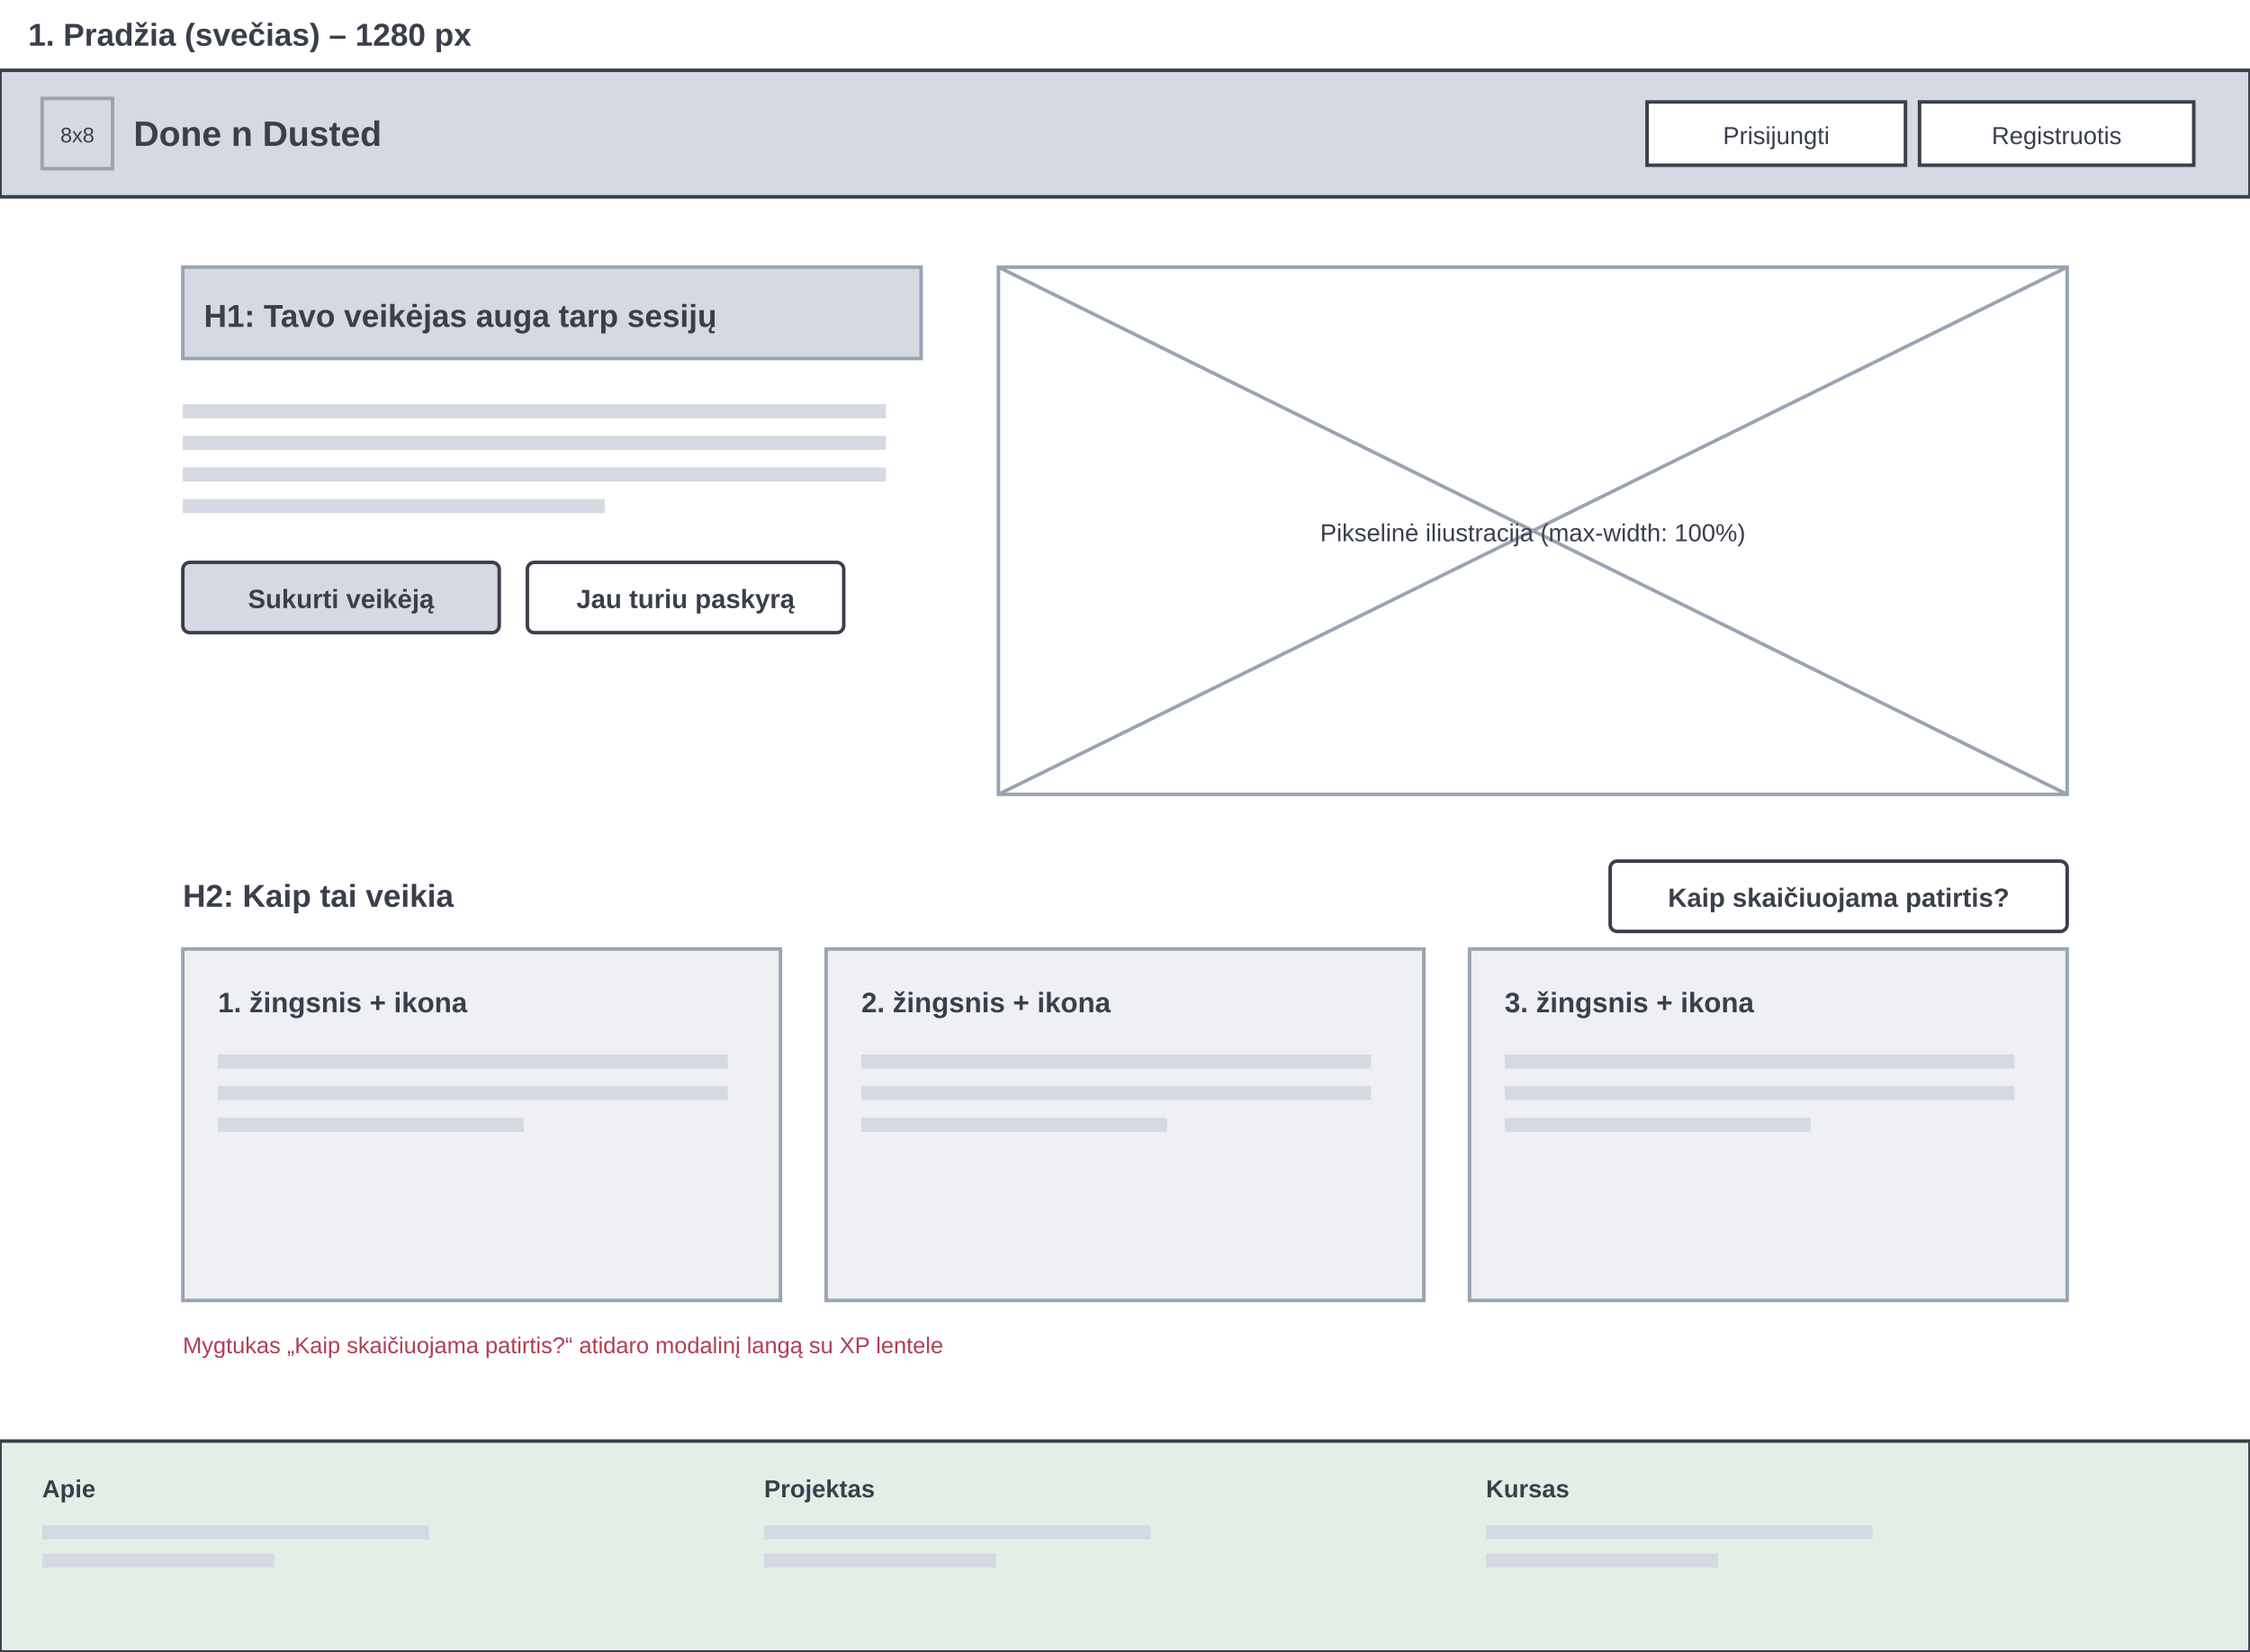
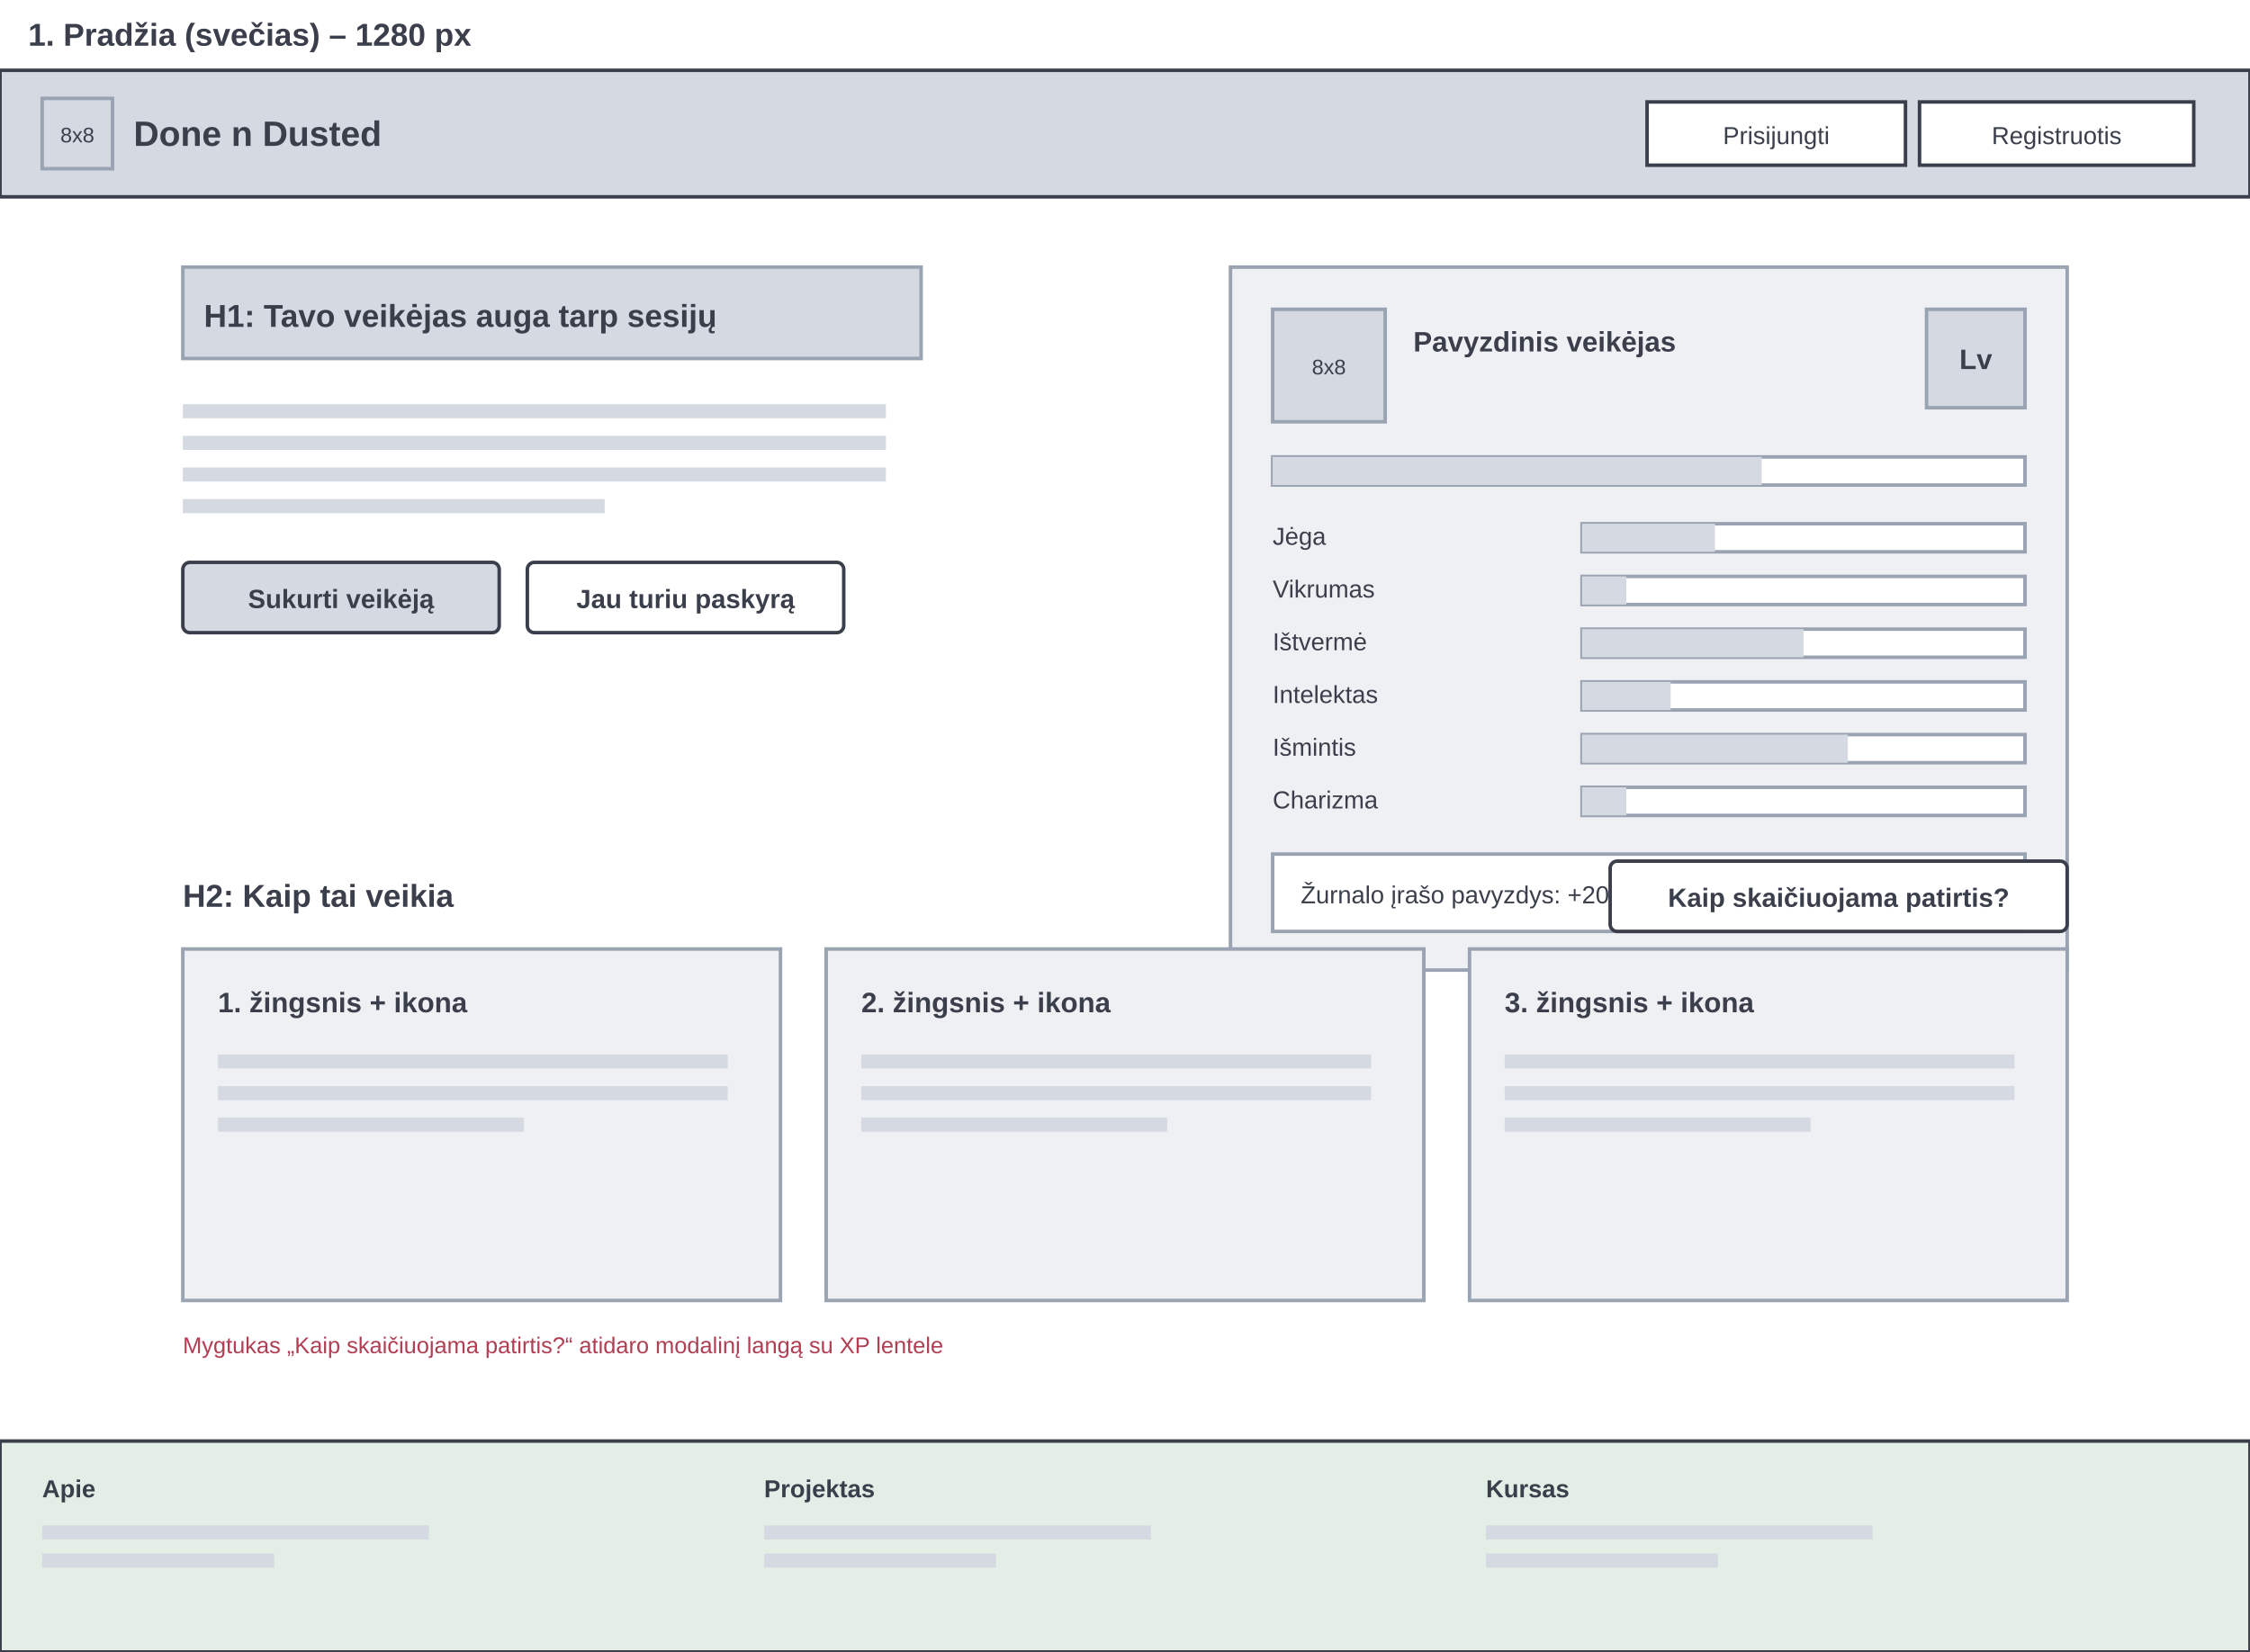
<svg xmlns="http://www.w3.org/2000/svg" viewBox="0 0 1280 940" width="1280" height="940" role="img" aria-label="1. Pradžia (svečias) – 1280 px">
  <rect width="100%" height="100%" fill="#fff" />
  <g transform="translate(0 40)">
    <rect x="0" y="0" width="1280" height="72" rx="0" fill="#d5d9e1" stroke="#3a3f4b" stroke-width="2" />
    <rect x="24" y="16" width="40" height="40" rx="0" fill="#d5d9e1" stroke="#9aa3b2" stroke-width="2" />
    <text x="44" y="41" font-family="Arial, sans-serif" font-size="12" font-weight="400" fill="#3a3f4b" text-anchor="middle">8x8</text>
    <text x="76" y="43" font-family="Arial, sans-serif" font-size="20" font-weight="700" fill="#3a3f4b" text-anchor="start">Done n Dusted</text>
    <rect x="1092" y="18" width="156" height="36" rx="0" fill="#fff" stroke="#3a3f4b" stroke-width="2" />
    <text x="1170" y="42" font-family="Arial, sans-serif" font-size="14" font-weight="400" fill="#3a3f4b" text-anchor="middle">Registruotis</text>
    <rect x="937" y="18" width="147" height="36" rx="0" fill="#fff" stroke="#3a3f4b" stroke-width="2" />
    <text x="1010.5" y="42" font-family="Arial, sans-serif" font-size="14" font-weight="400" fill="#3a3f4b" text-anchor="middle">Prisijungti</text>
    <rect x="104" y="112" width="420" height="52" rx="0" fill="#d5d9e1" stroke="#9aa3b2" stroke-width="2" />
    <text x="116" y="146" font-family="Arial, sans-serif" font-size="18" font-weight="700" fill="#3a3f4b" text-anchor="start">H1: Tavo veikėjas auga tarp sesijų</text>
    <rect x="104" y="190" width="400" height="8" fill="#d5d9e1" />
    <rect x="104" y="208" width="400" height="8" fill="#d5d9e1" />
    <rect x="104" y="226" width="400" height="8" fill="#d5d9e1" />
    <rect x="104" y="244" width="240" height="8" fill="#d5d9e1" />
    <rect x="104" y="280" width="180" height="40" rx="4" fill="#d5d9e1" stroke="#3a3f4b" stroke-width="2" />
    <text x="194" y="306" font-family="Arial, sans-serif" font-size="15" font-weight="700" fill="#3a3f4b" text-anchor="middle">Sukurti veikėją</text>
    <rect x="300" y="280" width="180" height="40" rx="4" fill="#fff" stroke="#3a3f4b" stroke-width="2" />
    <text x="390" y="306" font-family="Arial, sans-serif" font-size="15" font-weight="700" fill="#3a3f4b" text-anchor="middle">Jau turiu paskyrą</text>
-     <rect x="568" y="112" width="608" height="300" rx="0" fill="#fff" stroke="#9aa3b2" stroke-width="2" />
-     <line x1="568" y1="112" x2="1176" y2="412" stroke="#9aa3b2" stroke-width="2" />
-     <line x1="1176" y1="112" x2="568" y2="412" stroke="#9aa3b2" stroke-width="2" />
-     <text x="872" y="268" font-family="Arial, sans-serif" font-size="14" font-weight="400" fill="#3a3f4b" text-anchor="middle">Pikselinė iliustracija (max-width: 100%)</text>
+     <rect x="700" y="112" width="476" height="400" rx="0" fill="#eef0f4" stroke="#9aa3b2" stroke-width="2" />
+     <rect x="724" y="136" width="64" height="64" rx="0" fill="#d5d9e1" stroke="#9aa3b2" stroke-width="2" />
+     <text x="756" y="173" font-family="Arial, sans-serif" font-size="12" font-weight="400" fill="#3a3f4b" text-anchor="middle">8x8</text>
+     <text x="804" y="160" font-family="Arial, sans-serif" font-size="16" font-weight="700" fill="#3a3f4b" text-anchor="start">Pavyzdinis veikėjas</text>
+     <rect x="1096" y="136" width="56" height="56" rx="0" fill="#d5d9e1" stroke="#9aa3b2" stroke-width="2" />
+     <text x="1124" y="170" font-family="Arial, sans-serif" font-size="16" font-weight="700" fill="#3a3f4b" text-anchor="middle">Lv</text>
+     <rect x="724" y="220" width="428" height="16" rx="0" fill="#fff" stroke="#9aa3b2" stroke-width="2" />
+     <rect x="724" y="220" width="278.2" height="16" rx="0" fill="#d5d9e1" stroke="none" stroke-width="2" />
+     <text x="724" y="270" font-family="Arial, sans-serif" font-size="14" font-weight="400" fill="#3a3f4b" text-anchor="start">Jėga</text>
+     <rect x="900" y="258" width="252" height="16" rx="0" fill="#fff" stroke="#9aa3b2" stroke-width="2" />
+     <rect x="900" y="258" width="75.6" height="16" rx="0" fill="#d5d9e1" stroke="none" stroke-width="2" />
+     <text x="724" y="300" font-family="Arial, sans-serif" font-size="14" font-weight="400" fill="#3a3f4b" text-anchor="start">Vikrumas</text>
+     <rect x="900" y="288" width="252" height="16" rx="0" fill="#fff" stroke="#9aa3b2" stroke-width="2" />
+     <rect x="900" y="288" width="25.2" height="16" rx="0" fill="#d5d9e1" stroke="none" stroke-width="2" />
+     <text x="724" y="330" font-family="Arial, sans-serif" font-size="14" font-weight="400" fill="#3a3f4b" text-anchor="start">Ištvermė</text>
+     <rect x="900" y="318" width="252" height="16" rx="0" fill="#fff" stroke="#9aa3b2" stroke-width="2" />
+     <rect x="900" y="318" width="126" height="16" rx="0" fill="#d5d9e1" stroke="none" stroke-width="2" />
+     <text x="724" y="360" font-family="Arial, sans-serif" font-size="14" font-weight="400" fill="#3a3f4b" text-anchor="start">Intelektas</text>
+     <rect x="900" y="348" width="252" height="16" rx="0" fill="#fff" stroke="#9aa3b2" stroke-width="2" />
+     <rect x="900" y="348" width="50.4" height="16" rx="0" fill="#d5d9e1" stroke="none" stroke-width="2" />
+     <text x="724" y="390" font-family="Arial, sans-serif" font-size="14" font-weight="400" fill="#3a3f4b" text-anchor="start">Išmintis</text>
+     <rect x="900" y="378" width="252" height="16" rx="0" fill="#fff" stroke="#9aa3b2" stroke-width="2" />
+     <rect x="900" y="378" width="151.2" height="16" rx="0" fill="#d5d9e1" stroke="none" stroke-width="2" />
+     <text x="724" y="420" font-family="Arial, sans-serif" font-size="14" font-weight="400" fill="#3a3f4b" text-anchor="start">Charizma</text>
+     <rect x="900" y="408" width="252" height="16" rx="0" fill="#fff" stroke="#9aa3b2" stroke-width="2" />
+     <rect x="900" y="408" width="25.2" height="16" rx="0" fill="#d5d9e1" stroke="none" stroke-width="2" />
+     <rect x="724" y="446" width="428" height="44" rx="0" fill="#fff" stroke="#9aa3b2" stroke-width="2" />
+     <text x="740" y="474" font-family="Arial, sans-serif" font-size="14" font-weight="400" fill="#3a3f4b" text-anchor="start">Žurnalo įrašo pavyzdys: +20 XP</text>
    <text x="104" y="476" font-family="Arial, sans-serif" font-size="18" font-weight="700" fill="#3a3f4b" text-anchor="start">H2: Kaip tai veikia</text>
    <rect x="916" y="450" width="260" height="40" rx="4" fill="#fff" stroke="#3a3f4b" stroke-width="2" />
    <text x="1046" y="476" font-family="Arial, sans-serif" font-size="15" font-weight="700" fill="#3a3f4b" text-anchor="middle">Kaip skaičiuojama patirtis?</text>
    <rect x="104" y="500" width="340" height="200" rx="0" fill="#eef0f4" stroke="#9aa3b2" stroke-width="2" />
    <text x="124" y="536" font-family="Arial, sans-serif" font-size="16" font-weight="700" fill="#3a3f4b" text-anchor="start">1. žingsnis + ikona</text>
    <rect x="124" y="560" width="290" height="8" fill="#d5d9e1" />
    <rect x="124" y="578" width="290" height="8" fill="#d5d9e1" />
    <rect x="124" y="596" width="174" height="8" fill="#d5d9e1" />
    <rect x="470" y="500" width="340" height="200" rx="0" fill="#eef0f4" stroke="#9aa3b2" stroke-width="2" />
    <text x="490" y="536" font-family="Arial, sans-serif" font-size="16" font-weight="700" fill="#3a3f4b" text-anchor="start">2. žingsnis + ikona</text>
    <rect x="490" y="560" width="290" height="8" fill="#d5d9e1" />
    <rect x="490" y="578" width="290" height="8" fill="#d5d9e1" />
    <rect x="490" y="596" width="174" height="8" fill="#d5d9e1" />
    <rect x="836" y="500" width="340" height="200" rx="0" fill="#eef0f4" stroke="#9aa3b2" stroke-width="2" />
    <text x="856" y="536" font-family="Arial, sans-serif" font-size="16" font-weight="700" fill="#3a3f4b" text-anchor="start">3. žingsnis + ikona</text>
    <rect x="856" y="560" width="290" height="8" fill="#d5d9e1" />
    <rect x="856" y="578" width="290" height="8" fill="#d5d9e1" />
    <rect x="856" y="596" width="174" height="8" fill="#d5d9e1" />
    <text x="104" y="730" font-family="Arial, sans-serif" font-size="13" font-weight="400" fill="#b13e53" text-anchor="start">Mygtukas „Kaip skaičiuojama patirtis?“ atidaro modalinį langą su XP lentele</text>
    <rect x="0" y="780" width="1280" height="120" rx="0" fill="#e3efe6" stroke="#3a3f4b" stroke-width="2" />
    <text x="24" y="812" font-family="Arial, sans-serif" font-size="14" font-weight="700" fill="#3a3f4b" text-anchor="start">Apie</text>
    <rect x="24" y="828" width="220" height="8" fill="#d5d9e1" />
    <rect x="24" y="844" width="132" height="8" fill="#d5d9e1" />
    <text x="434.667" y="812" font-family="Arial, sans-serif" font-size="14" font-weight="700" fill="#3a3f4b" text-anchor="start">Projektas</text>
    <rect x="434.667" y="828" width="220" height="8" fill="#d5d9e1" />
    <rect x="434.667" y="844" width="132" height="8" fill="#d5d9e1" />
    <text x="845.333" y="812" font-family="Arial, sans-serif" font-size="14" font-weight="700" fill="#3a3f4b" text-anchor="start">Kursas</text>
    <rect x="845.333" y="828" width="220" height="8" fill="#d5d9e1" />
    <rect x="845.333" y="844" width="132" height="8" fill="#d5d9e1" />
  </g>
  <text x="16" y="26" font-family="Arial, sans-serif" font-size="18" font-weight="700" fill="#3a3f4b">1. Pradžia (svečias) – 1280 px</text>
</svg>
